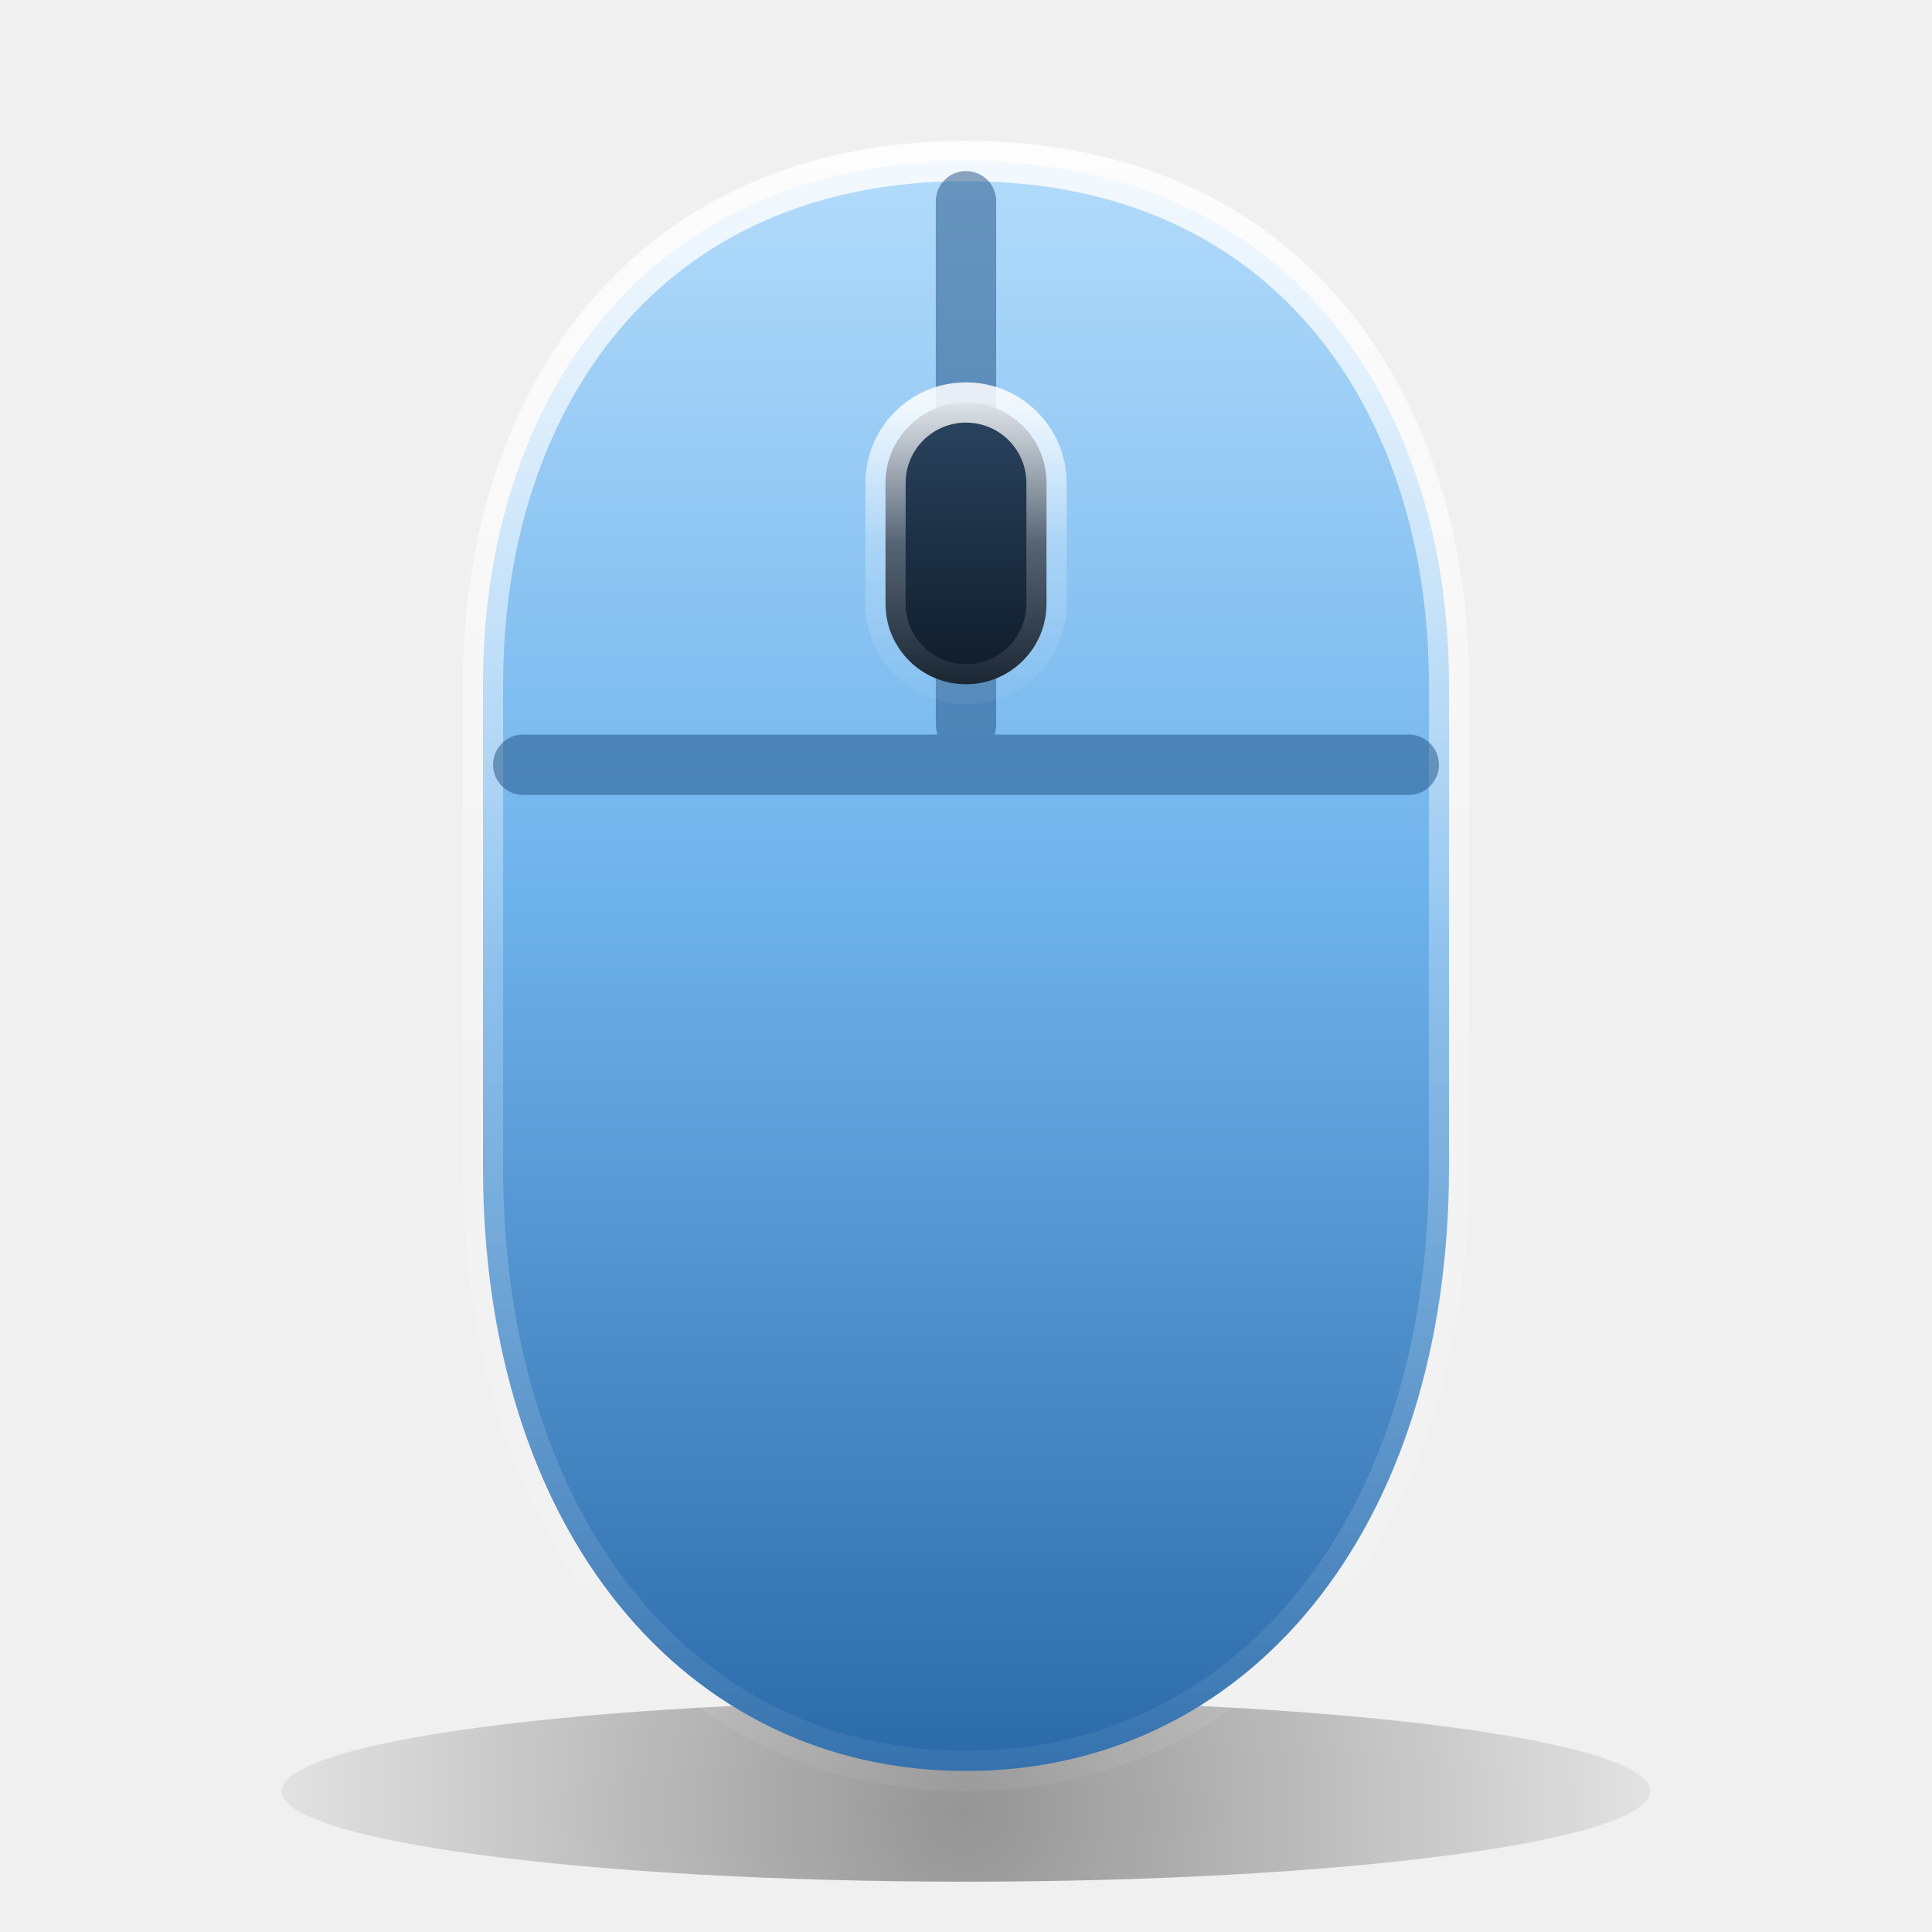
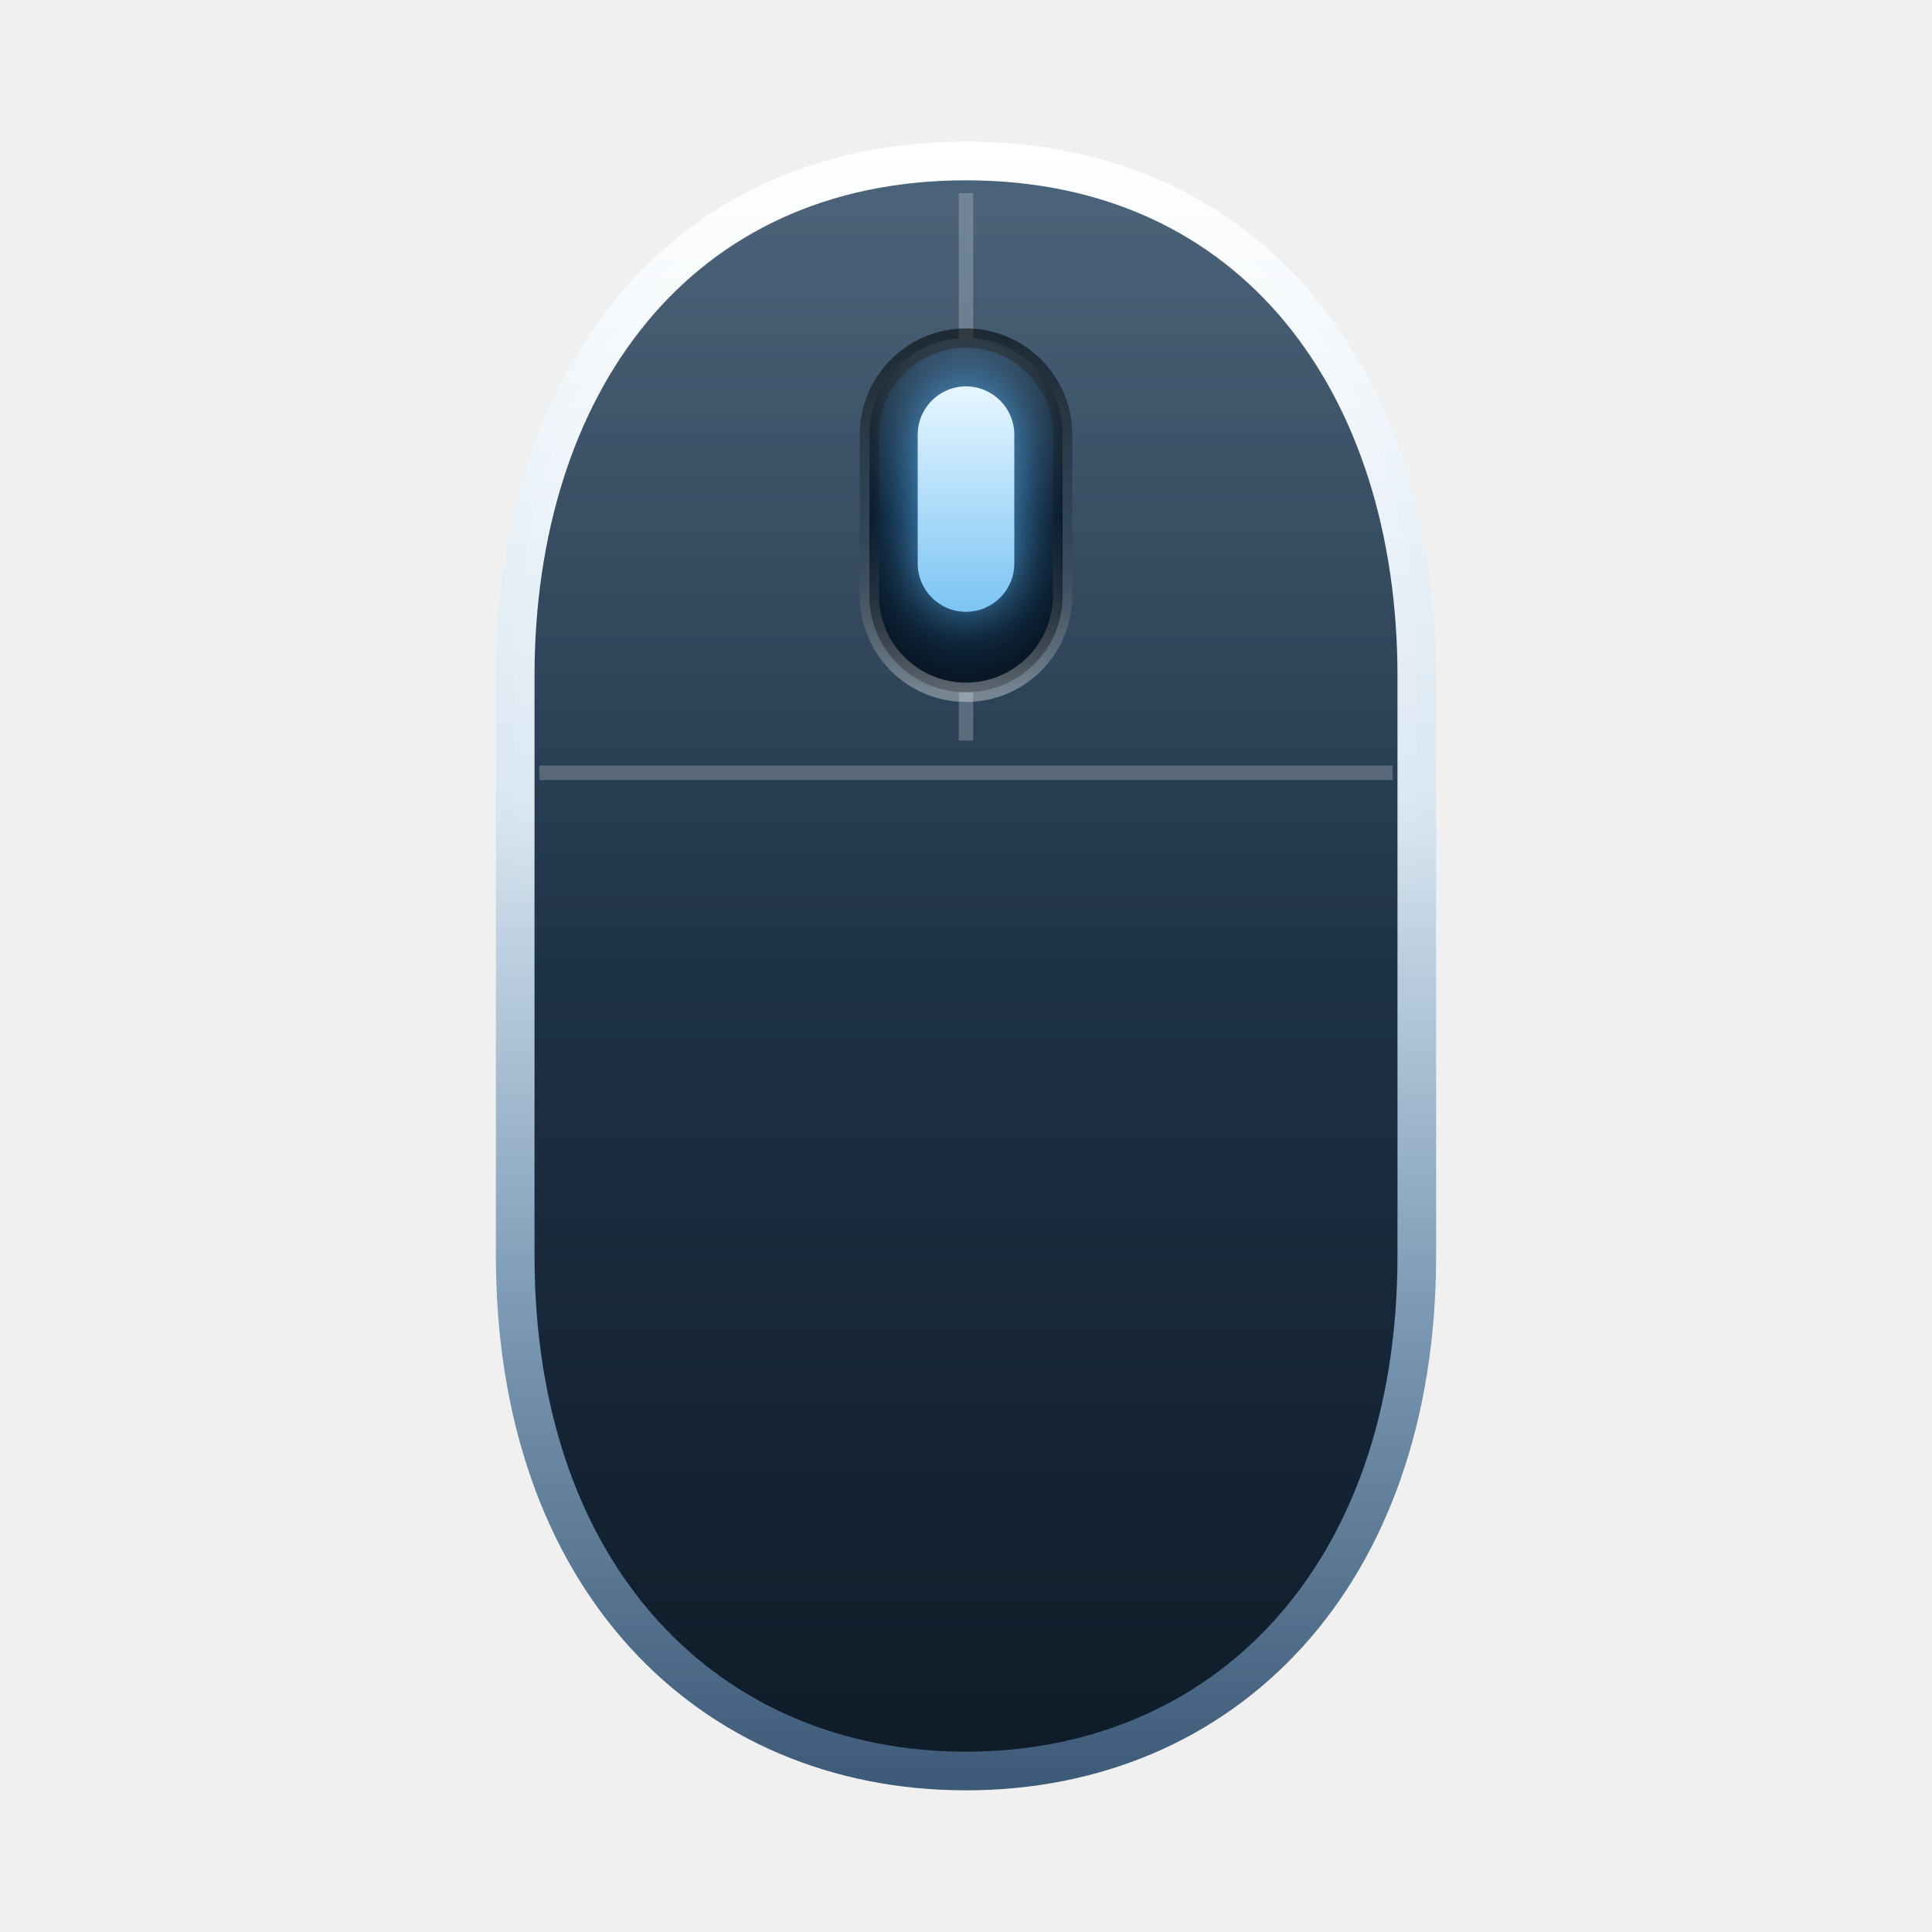
- <svg xmlns="http://www.w3.org/2000/svg" viewBox="0 0 96 96" width="96" height="96">
+ <svg xmlns="http://www.w3.org/2000/svg" viewBox="0 0 120 120" width="96" height="96">
  <defs>
-     <linearGradient id="g" x1="0" y1="0" x2="0" y2="1">
-       <stop offset="0" stop-color="#b4dcfb" stop-opacity="1" />
-       <stop offset="0.45" stop-color="#6fb3ec" stop-opacity="1" />
-       <stop offset="1" stop-color="#2a69a8" stop-opacity="1" />
+     <linearGradient id="deepK" x1="0" y1="0" x2="0" y2="1">
+       <stop offset="0" stop-color="#2c4862" />
+       <stop offset="1" stop-color="#0f1b28" />
    </linearGradient>
-     <linearGradient id="d" x1="0" y1="0" x2="0" y2="1">
-       <stop offset="0" stop-color="#2b4561" stop-opacity="1" />
-       <stop offset="1" stop-color="#0f1b28" stop-opacity="1" />
+     <linearGradient id="mCh" x1="0" y1="0" x2="0" y2="1">
+       <stop offset="0" stop-color="#ffffff" />
+       <stop offset="0.4" stop-color="#d9e7f2" />
+       <stop offset="0.7" stop-color="#7e9cb7" />
+       <stop offset="1" stop-color="#3d5b78" />
    </linearGradient>
-     <linearGradient id="r" x1="0" y1="0" x2="0" y2="1">
-       <stop offset="0" stop-color="#ffffff" stop-opacity="0.85" />
-       <stop offset="0.5" stop-color="#ffffff" stop-opacity="0.25" />
-       <stop offset="1" stop-color="#ffffff" stop-opacity="0.05" />
+     <linearGradient id="glossB" x1="0" y1="0" x2="0" y2="1">
+       <stop offset="0" stop-color="#ffffff" stop-opacity="0.16" />
+       <stop offset="0.5" stop-color="#ffffff" stop-opacity="0" />
    </linearGradient>
-     <radialGradient id="sh" cx="48" cy="90" r="40" gradientUnits="userSpaceOnUse">
-       <stop offset="0" stop-color="#000000" stop-opacity="0.38" />
-       <stop offset="1" stop-color="#000000" stop-opacity="0" />
+     <radialGradient id="scrR" cx="0.5" cy="0.32" r="0.8">
+       <stop offset="0" stop-color="#1b4a75" />
+       <stop offset="0.6" stop-color="#0c2236" />
+       <stop offset="1" stop-color="#060f19" />
    </radialGradient>
+     <linearGradient id="recessB" x1="0" y1="0" x2="0" y2="1">
+       <stop offset="0" stop-color="#000000" stop-opacity="0.55" />
+       <stop offset="0.5" stop-color="#000000" stop-opacity="0.15" />
+       <stop offset="1" stop-color="#ffffff" stop-opacity="0.35" />
+     </linearGradient>
+     <filter id="glw" filterUnits="userSpaceOnUse" x="-20" y="-20" width="160" height="160">
+       <feGaussianBlur stdDeviation="1.6" />
+     </filter>
+     <linearGradient id="glowG" x1="0" y1="0" x2="0" y2="1">
+       <stop offset="0" stop-color="#e6f6ff" />
+       <stop offset="1" stop-color="#7cc4f4" />
+     </linearGradient>
  </defs>
-   <ellipse cx="48" cy="89" rx="34" ry="4.5" fill="url(#sh)" />
-   <path d="M48 8 C64 8 72 20 72 34 V58 C72 76 62 88 48 88 C34 88 24 76 24 58 V34 C24 20 32 8 48 8 Z" fill="url(#g)" />
-   <path d="M48 8 C64 8 72 20 72 34 V58 C72 76 62 88 48 88 C34 88 24 76 24 58 V34 C24 20 32 8 48 8 Z" fill="none" stroke="url(#r)" stroke-width="2" />
-   <path d="M48 10 V36 M26 38 H70" fill="none" stroke="#1d4f80" stroke-width="3" stroke-linecap="round" stroke-linejoin="round" stroke-opacity="0.5" />
-   <path d="M48 20 H48 A4 4 0 0 1 52 24 V30 A4 4 0 0 1 48 34 H48 A4 4 0 0 1 44 30 V24 A4 4 0 0 1 48 20 Z" fill="url(#d)" />
-   <path d="M48 20 H48 A4 4 0 0 1 52 24 V30 A4 4 0 0 1 48 34 H48 A4 4 0 0 1 44 30 V24 A4 4 0 0 1 48 20 Z" fill="none" stroke="url(#r)" stroke-width="2" />
+   <path d="M60 10C78 10 88 24 88 42V78C88 98 76 110 60 110C44 110 32 98 32 78V42C32 24 42 10 60 10Z" fill="url(#deepK)" stroke="url(#mCh)" stroke-width="2.4" stroke-linejoin="round" />
+   <path d="M60 10C78 10 88 24 88 42V78C88 98 76 110 60 110C44 110 32 98 32 78V42C32 24 42 10 60 10Z" fill="url(#glossB)" />
+   <path d="M60 12V46M33.5 48H86.5" fill="none" stroke="#ffffff" stroke-opacity="0.22" stroke-width="0.9" />
+   <path d="M60 21H60A6 6 0 0 1 66 27V37A6 6 0 0 1 60 43H60A6 6 0 0 1 54 37V27A6 6 0 0 1 60 21Z" fill="url(#scrR)" />
+   <path d="M60 21H60A6 6 0 0 1 66 27V37A6 6 0 0 1 60 43H60A6 6 0 0 1 54 37V27A6 6 0 0 1 60 21Z" fill="none" stroke="url(#recessB)" stroke-width="1.2" />
+   <path d="M60 21H60A6 6 0 0 1 66 27V37A6 6 0 0 1 60 43H60A6 6 0 0 1 54 37V27A6 6 0 0 1 60 21Z" fill="url(#glossB)" />
+   <path d="M60 24H60A3 3 0 0 1 63 27V35A3 3 0 0 1 60 38H60A3 3 0 0 1 57 35V27A3 3 0 0 1 60 24Z" fill="#5aaeea" filter="url(#glw)" opacity="0.8" />
+   <path d="M60 24H60A3 3 0 0 1 63 27V35A3 3 0 0 1 60 38H60A3 3 0 0 1 57 35V27A3 3 0 0 1 60 24Z" fill="url(#glowG)" />
</svg>
